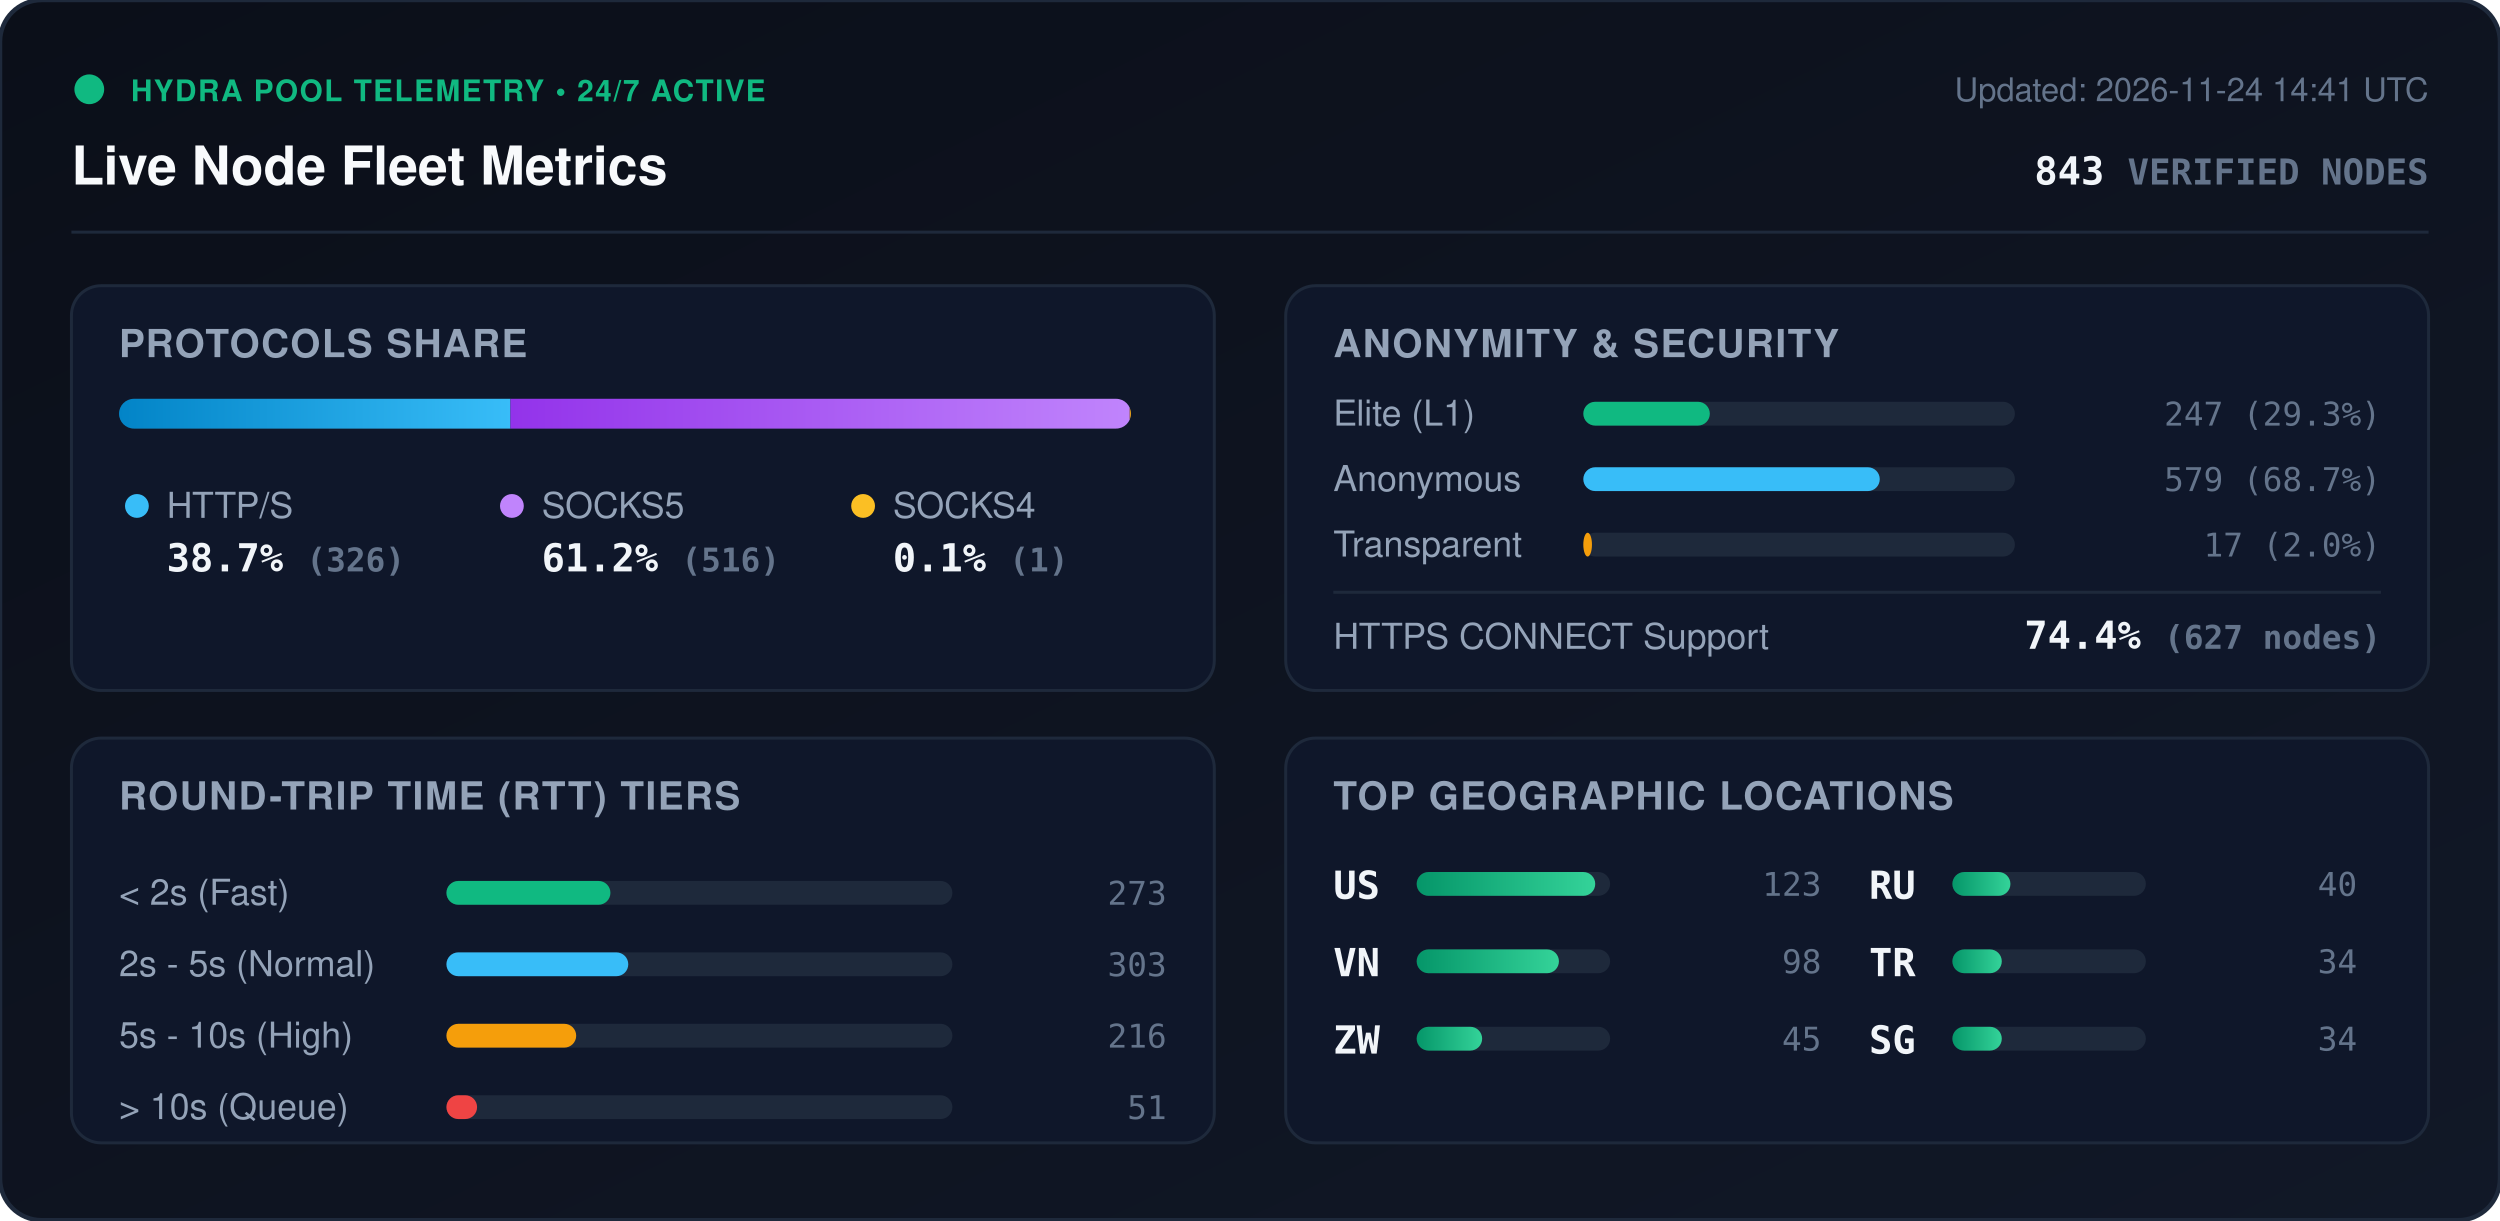
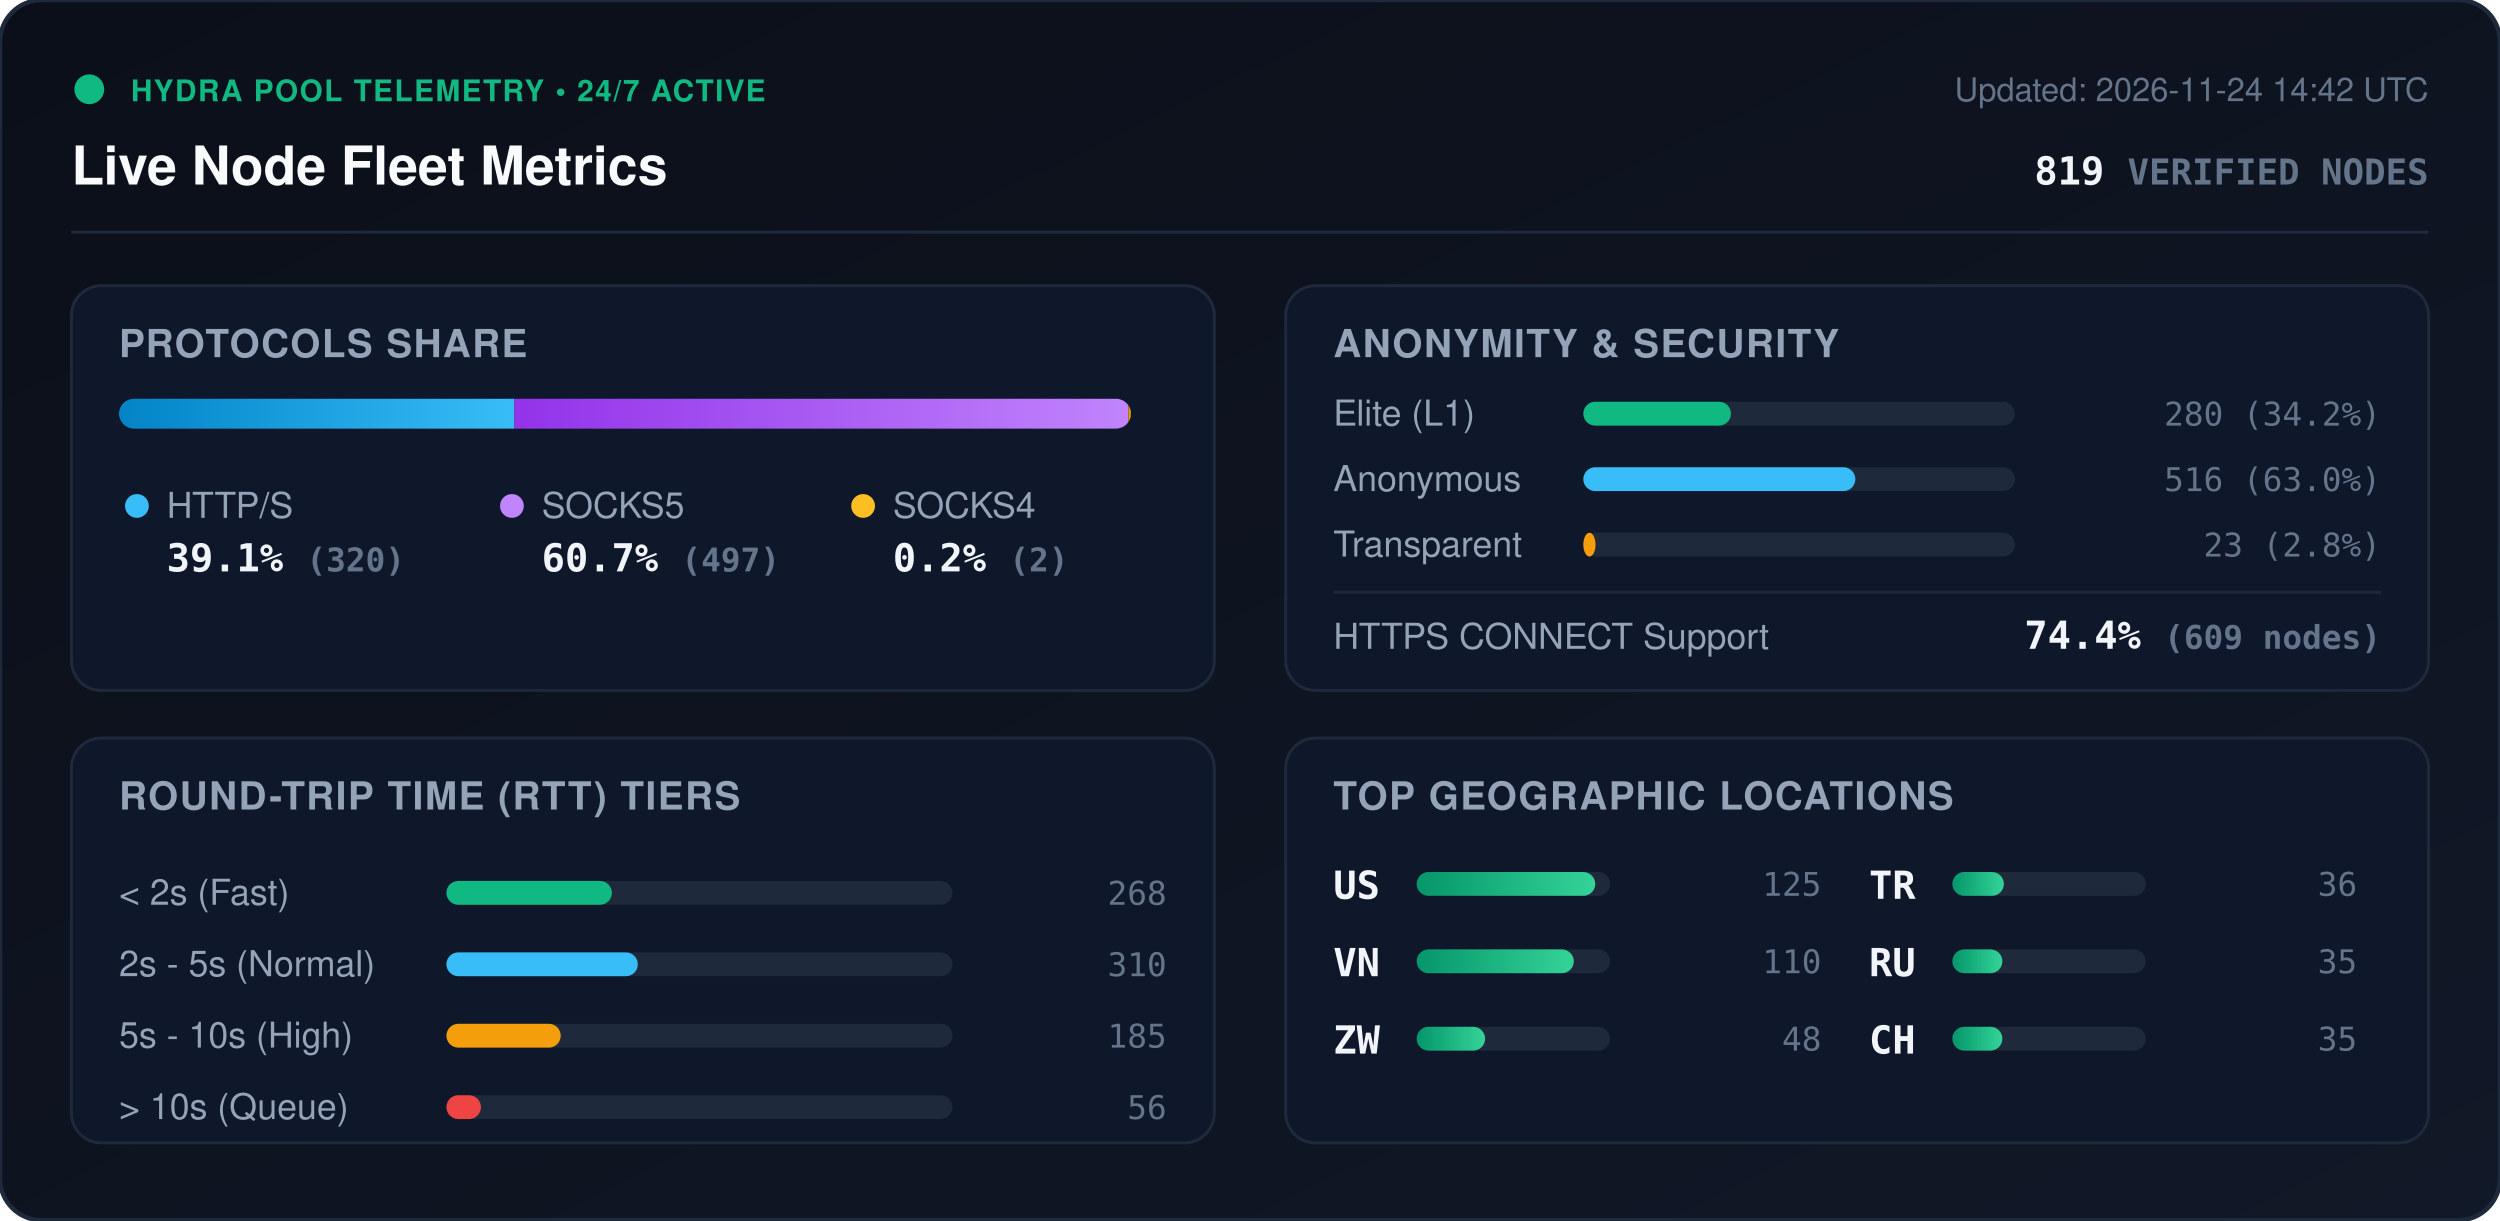
<svg xmlns="http://www.w3.org/2000/svg" viewBox="0 0 840 410" width="840" height="410" style="max-width: 100%; height: auto;">
  <defs>
    <linearGradient id="bg" x1="0%" y1="0%" x2="100%" y2="100%">
      <stop offset="0%" stop-color="#0b0f19" />
      <stop offset="100%" stop-color="#111827" />
    </linearGradient>
    <linearGradient id="bar-http" x1="0%" y1="0%" x2="100%" y2="0%">
      <stop offset="0%" stop-color="#0284c7" />
      <stop offset="100%" stop-color="#38bdf8" />
    </linearGradient>
    <linearGradient id="bar-socks5" x1="0%" y1="0%" x2="100%" y2="0%">
      <stop offset="0%" stop-color="#9333ea" />
      <stop offset="100%" stop-color="#c084fc" />
    </linearGradient>
    <linearGradient id="bar-socks4" x1="0%" y1="0%" x2="100%" y2="0%">
      <stop offset="0%" stop-color="#d97706" />
      <stop offset="100%" stop-color="#fbbf24" />
    </linearGradient>
    <linearGradient id="bar-green" x1="0%" y1="0%" x2="100%" y2="0%">
      <stop offset="0%" stop-color="#059669" />
      <stop offset="100%" stop-color="#34d399" />
    </linearGradient>
    <clipPath id="prog-track-clip">
      <rect width="340.0" height="10" rx="5" />
    </clipPath>
    <style>
      .title { font: 700 18px -apple-system, BlinkMacSystemFont, 'Segoe UI', Helvetica, Arial, sans-serif; fill: #f8fafc; }
      .sub { font: 500 11px -apple-system, BlinkMacSystemFont, 'Segoe UI', Helvetica, Arial, sans-serif; fill: #64748b; }
      .section-hdr { font: 600 13px -apple-system, BlinkMacSystemFont, 'Segoe UI', Helvetica, Arial, sans-serif; fill: #94a3b8; letter-spacing: 0.5px; }
      .metric-val { font: 700 13px -apple-system, BlinkMacSystemFont, 'Segoe UI', Helvetica, Arial, sans-serif; fill: #f1f5f9; }
      .metric-lbl { font: 500 12px -apple-system, BlinkMacSystemFont, 'Segoe UI', Helvetica, Arial, sans-serif; fill: #94a3b8; }
      .badge-txt { font: 700 10px -apple-system, BlinkMacSystemFont, 'Segoe UI', Helvetica, Arial, sans-serif; fill: #10b981; letter-spacing: 0.5px; }
      .mono { font-family: ui-monospace, SFMono-Regular, Menlo, Monaco, Consolas, monospace; }
      .pulse { animation: beacon 2s infinite ease-in-out; }
      @keyframes beacon { 0%, 100% { opacity: 1; } 50% { opacity: 0.35; } }
    </style>
  </defs>
  <rect width="840" height="410" rx="14" fill="url(#bg)" stroke="#1e293b" stroke-width="1.5" />
  <g transform="translate(24, 24)">
    <circle cx="6" cy="6" r="5" fill="#10b981" class="pulse" />
    <text x="20" y="10" class="badge-txt">HYDRA POOL TELEMETRY • 24/7 ACTIVE</text>
    <text x="0" y="38" class="title">Live Node Fleet Metrics</text>
-     <text x="792" y="10" text-anchor="end" class="sub">Updated: 2026-11-24 14:41 UTC</text>
-     <text x="792" y="38" text-anchor="end" class="metric-val mono" fill="#38bdf8">843 <tspan font-size="12" fill="#64748b">VERIFIED NODES</tspan>
+     <text x="792" y="10" text-anchor="end" class="sub">Updated: 2026-11-24 14:42 UTC</text>
+     <text x="792" y="38" text-anchor="end" class="metric-val mono" fill="#38bdf8">819 <tspan font-size="12" fill="#64748b">VERIFIED NODES</tspan>
    </text>
  </g>
  <line x1="24" y1="78" x2="816" y2="78" stroke="#1e293b" stroke-width="1" />
  <g transform="translate(24, 96)">
    <rect width="384" height="136" rx="10" fill="#0f172a" stroke="#1e293b" />
    <text x="16" y="24" class="section-hdr">PROTOCOLS SHARE</text>
    <g transform="translate(16, 38)">
      <rect width="340.0" height="10" rx="5" fill="#1e293b" />
      <g clip-path="url(#prog-track-clip)">
-         <rect x="0" width="131.5" height="10" fill="url(#bar-http)" />
-         <rect x="131.5" width="208.1" height="10" fill="url(#bar-socks5)" />
-         <rect x="339.6" width="0.4" height="10" fill="url(#bar-socks4)" />
+         <rect x="0" width="132.8" height="10" fill="url(#bar-http)" />
+         <rect x="132.8" width="206.3" height="10" fill="url(#bar-socks5)" />
+         <rect x="339.1" width="0.8" height="10" fill="url(#bar-socks4)" />
      </g>
    </g>
    <g transform="translate(16, 68)">
      <circle cx="6" cy="6" r="4" fill="#38bdf8" />
      <text x="16" y="10" class="metric-lbl">HTTP/S</text>
-       <text x="16" y="28" class="metric-val mono">38.7% <tspan font-size="11" fill="#64748b">(326)</tspan>
+       <text x="16" y="28" class="metric-val mono">39.1% <tspan font-size="11" fill="#64748b">(320)</tspan>
      </text>
      <circle cx="132" cy="6" r="4" fill="#c084fc" />
      <text x="142" y="10" class="metric-lbl">SOCKS5</text>
-       <text x="142" y="28" class="metric-val mono">61.2% <tspan font-size="11" fill="#64748b">(516)</tspan>
+       <text x="142" y="28" class="metric-val mono">60.7% <tspan font-size="11" fill="#64748b">(497)</tspan>
      </text>
      <circle cx="250" cy="6" r="4" fill="#fbbf24" />
      <text x="260" y="10" class="metric-lbl">SOCKS4</text>
-       <text x="260" y="28" class="metric-val mono">0.1% <tspan font-size="11" fill="#64748b">(1)</tspan>
+       <text x="260" y="28" class="metric-val mono">0.2% <tspan font-size="11" fill="#64748b">(2)</tspan>
      </text>
    </g>
  </g>
  <g transform="translate(432, 96)">
    <rect width="384" height="136" rx="10" fill="#0f172a" stroke="#1e293b" />
    <text x="16" y="24" class="section-hdr">ANONYMITY &amp; SECURITY</text>
    <text x="16" y="47" class="metric-lbl">Elite (L1)</text>
    <rect x="100" y="39" width="145.0" height="8" rx="4" fill="#1e293b" />
-     <rect x="100" y="39" width="42.5" height="8" rx="4" fill="#10b981" />
-     <text x="368" y="47" text-anchor="end" class="mono sub" fill="#e2e8f0">247 (29.3%)</text>
+     <rect x="100" y="39" width="49.6" height="8" rx="4" fill="#10b981" />
+     <text x="368" y="47" text-anchor="end" class="mono sub" fill="#e2e8f0">280 (34.2%)</text>
    <text x="16" y="69" class="metric-lbl">Anonymous</text>
    <rect x="100" y="61" width="145.0" height="8" rx="4" fill="#1e293b" />
-     <rect x="100" y="61" width="99.6" height="8" rx="4" fill="#38bdf8" />
-     <text x="368" y="69" text-anchor="end" class="mono sub" fill="#e2e8f0">579 (68.7%)</text>
+     <rect x="100" y="61" width="91.4" height="8" rx="4" fill="#38bdf8" />
+     <text x="368" y="69" text-anchor="end" class="mono sub" fill="#e2e8f0">516 (63.0%)</text>
    <text x="16" y="91" class="metric-lbl">Transparent</text>
    <rect x="100" y="83" width="145.0" height="8" rx="4" fill="#1e293b" />
-     <rect x="100" y="83" width="2.9" height="8" rx="4" fill="#f59e0b" />
-     <text x="368" y="91" text-anchor="end" class="mono sub" fill="#e2e8f0">17 (2.0%)</text>
+     <rect x="100" y="83" width="4.1" height="8" rx="4" fill="#f59e0b" />
+     <text x="368" y="91" text-anchor="end" class="mono sub" fill="#e2e8f0">23 (2.8%)</text>
    <line x1="16" y1="103" x2="368" y2="103" stroke="#1e293b" stroke-width="1" />
    <text x="16" y="122" class="metric-lbl">HTTPS CONNECT Support</text>
-     <text x="368" y="122" text-anchor="end" class="metric-val mono" fill="#34d399">74.4% <tspan font-size="11" fill="#64748b">(627 nodes)</tspan>
+     <text x="368" y="122" text-anchor="end" class="metric-val mono" fill="#34d399">74.4% <tspan font-size="11" fill="#64748b">(609 nodes)</tspan>
    </text>
  </g>
  <g transform="translate(24, 248)">
    <rect width="384" height="136" rx="10" fill="#0f172a" stroke="#1e293b" />
    <text x="16" y="24" class="section-hdr">ROUND-TRIP TIME (RTT) TIERS</text>
    <g transform="translate(16, 42)">
      <text x="0" y="14" class="metric-lbl">&lt; 2s (Fast)</text>
      <rect x="110" y="6" width="170" height="8" rx="4" fill="#1e293b" />
-       <rect x="110" y="6" width="55.1" height="8" rx="4" fill="#10b981" />
-       <text x="352" y="14" text-anchor="end" class="mono sub">273</text>
+       <rect x="110" y="6" width="55.6" height="8" rx="4" fill="#10b981" />
+       <text x="352" y="14" text-anchor="end" class="mono sub">268</text>
      <text x="0" y="38" class="metric-lbl">2s - 5s (Normal)</text>
      <rect x="110" y="30" width="170" height="8" rx="4" fill="#1e293b" />
-       <rect x="110" y="30" width="61.1" height="8" rx="4" fill="#38bdf8" />
-       <text x="352" y="38" text-anchor="end" class="mono sub">303</text>
+       <rect x="110" y="30" width="64.3" height="8" rx="4" fill="#38bdf8" />
+       <text x="352" y="38" text-anchor="end" class="mono sub">310</text>
      <text x="0" y="62" class="metric-lbl">5s - 10s (High)</text>
      <rect x="110" y="54" width="170" height="8" rx="4" fill="#1e293b" />
-       <rect x="110" y="54" width="43.6" height="8" rx="4" fill="#f59e0b" />
-       <text x="352" y="62" text-anchor="end" class="mono sub">216</text>
+       <rect x="110" y="54" width="38.4" height="8" rx="4" fill="#f59e0b" />
+       <text x="352" y="62" text-anchor="end" class="mono sub">185</text>
      <text x="0" y="86" class="metric-lbl">&gt; 10s (Queue)</text>
      <rect x="110" y="78" width="170" height="8" rx="4" fill="#1e293b" />
-       <rect x="110" y="78" width="10.3" height="8" rx="4" fill="#ef4444" />
-       <text x="352" y="86" text-anchor="end" class="mono sub">51</text>
+       <rect x="110" y="78" width="11.6" height="8" rx="4" fill="#ef4444" />
+       <text x="352" y="86" text-anchor="end" class="mono sub">56</text>
    </g>
  </g>
  <g transform="translate(432, 248)">
    <rect width="384" height="136" rx="10" fill="#0f172a" stroke="#1e293b" />
    <text x="16" y="24" class="section-hdr">TOP GEOGRAPHIC LOCATIONS</text>
    <g transform="translate(16, 42)">
      <g transform="translate(0, 0)">
        <text x="0" y="12" class="mono metric-val" font-size="12">US</text>
        <rect x="28" y="3" width="65" height="8" rx="4" fill="#1e293b" />
        <rect x="28" y="3" width="60.0" height="8" rx="4" fill="url(#bar-green)" />
-         <text x="164" y="11" text-anchor="end" class="mono sub">123</text>
+         <text x="164" y="11" text-anchor="end" class="mono sub">125</text>
      </g>
      <g transform="translate(0, 26)">
        <text x="0" y="12" class="mono metric-val" font-size="12">VN</text>
        <rect x="28" y="3" width="65" height="8" rx="4" fill="#1e293b" />
-         <rect x="28" y="3" width="47.8" height="8" rx="4" fill="url(#bar-green)" />
-         <text x="164" y="11" text-anchor="end" class="mono sub">98</text>
+         <rect x="28" y="3" width="52.8" height="8" rx="4" fill="url(#bar-green)" />
+         <text x="164" y="11" text-anchor="end" class="mono sub">110</text>
      </g>
      <g transform="translate(0, 52)">
        <text x="0" y="12" class="mono metric-val" font-size="12">ZW</text>
        <rect x="28" y="3" width="65" height="8" rx="4" fill="#1e293b" />
-         <rect x="28" y="3" width="22.0" height="8" rx="4" fill="url(#bar-green)" />
-         <text x="164" y="11" text-anchor="end" class="mono sub">45</text>
+         <rect x="28" y="3" width="23.0" height="8" rx="4" fill="url(#bar-green)" />
+         <text x="164" y="11" text-anchor="end" class="mono sub">48</text>
      </g>
      <g transform="translate(180, 0)">
+         <text x="0" y="12" class="mono metric-val" font-size="12">TR</text>
+         <rect x="28" y="3" width="65" height="8" rx="4" fill="#1e293b" />
+         <rect x="28" y="3" width="17.3" height="8" rx="4" fill="url(#bar-green)" />
+         <text x="164" y="11" text-anchor="end" class="mono sub">36</text>
+       </g>
+       <g transform="translate(180, 26)">
        <text x="0" y="12" class="mono metric-val" font-size="12">RU</text>
        <rect x="28" y="3" width="65" height="8" rx="4" fill="#1e293b" />
-         <rect x="28" y="3" width="19.5" height="8" rx="4" fill="url(#bar-green)" />
-         <text x="164" y="11" text-anchor="end" class="mono sub">40</text>
-       </g>
-       <g transform="translate(180, 26)">
-         <text x="0" y="12" class="mono metric-val" font-size="12">TR</text>
-         <rect x="28" y="3" width="65" height="8" rx="4" fill="#1e293b" />
-         <rect x="28" y="3" width="16.6" height="8" rx="4" fill="url(#bar-green)" />
-         <text x="164" y="11" text-anchor="end" class="mono sub">34</text>
+         <rect x="28" y="3" width="16.8" height="8" rx="4" fill="url(#bar-green)" />
+         <text x="164" y="11" text-anchor="end" class="mono sub">35</text>
      </g>
      <g transform="translate(180, 52)">
-         <text x="0" y="12" class="mono metric-val" font-size="12">SG</text>
+         <text x="0" y="12" class="mono metric-val" font-size="12">CH</text>
        <rect x="28" y="3" width="65" height="8" rx="4" fill="#1e293b" />
-         <rect x="28" y="3" width="16.6" height="8" rx="4" fill="url(#bar-green)" />
-         <text x="164" y="11" text-anchor="end" class="mono sub">34</text>
+         <rect x="28" y="3" width="16.8" height="8" rx="4" fill="url(#bar-green)" />
+         <text x="164" y="11" text-anchor="end" class="mono sub">35</text>
      </g>
    </g>
  </g>
</svg>
